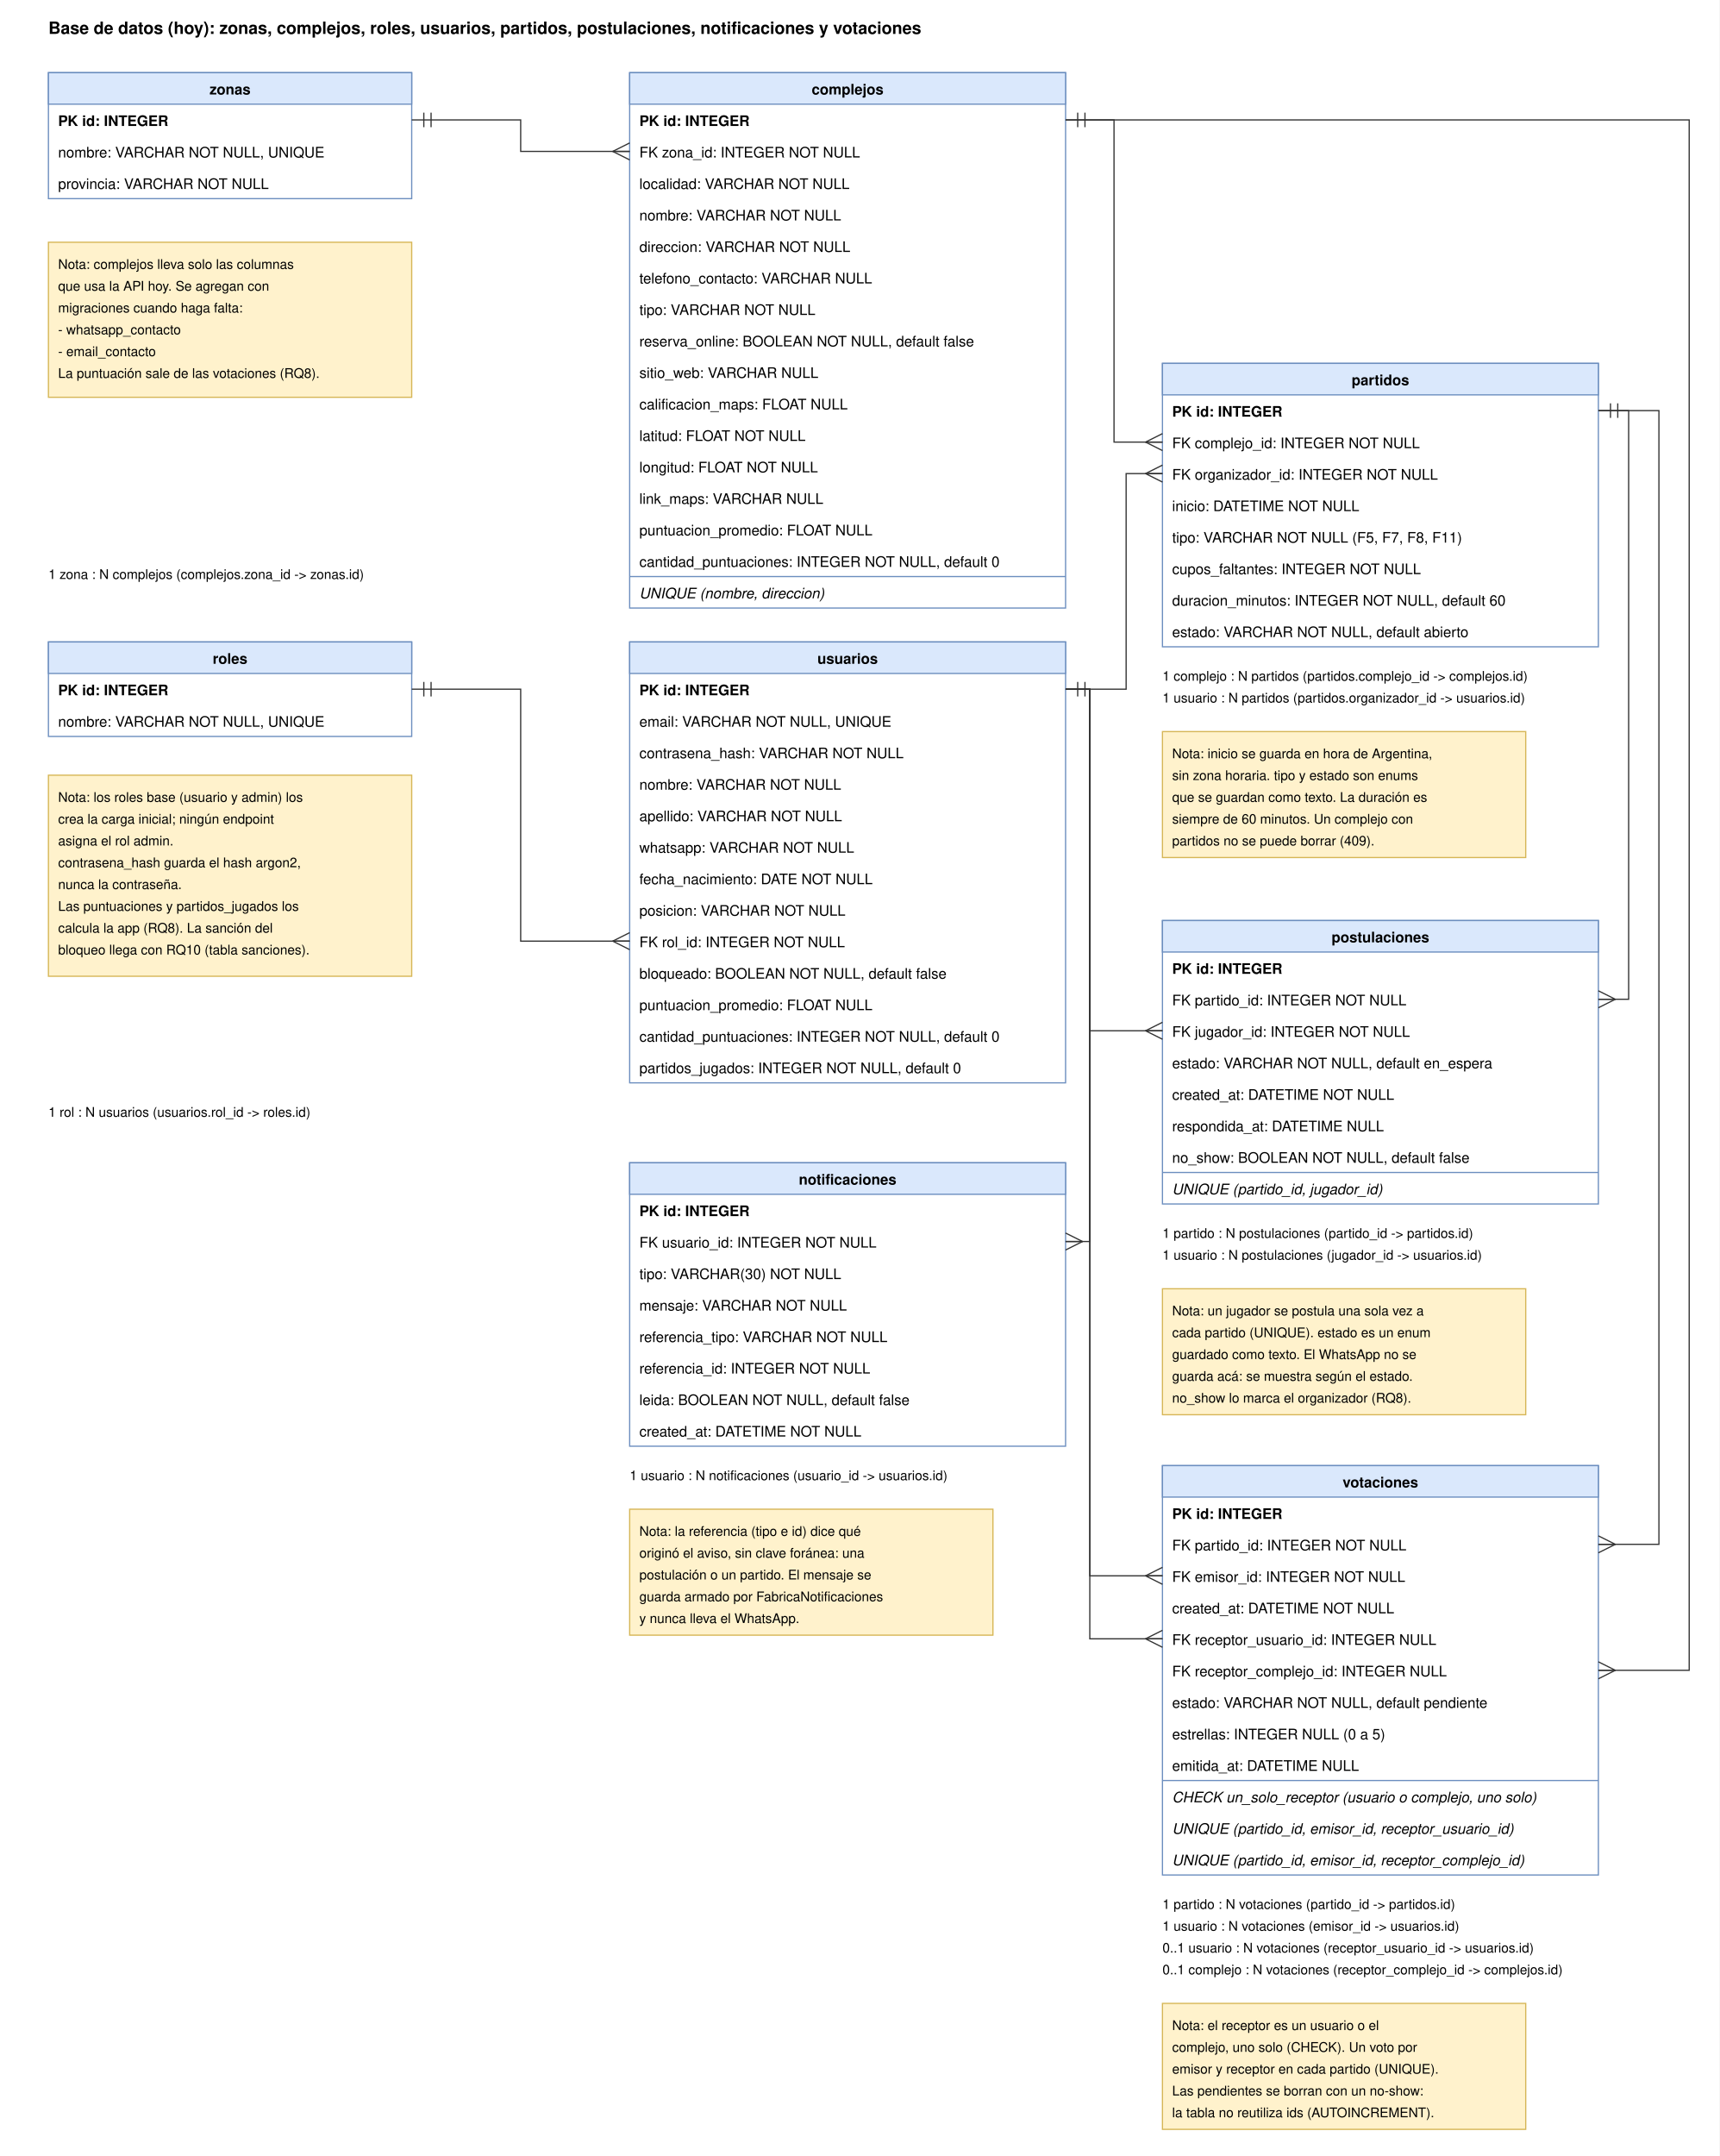
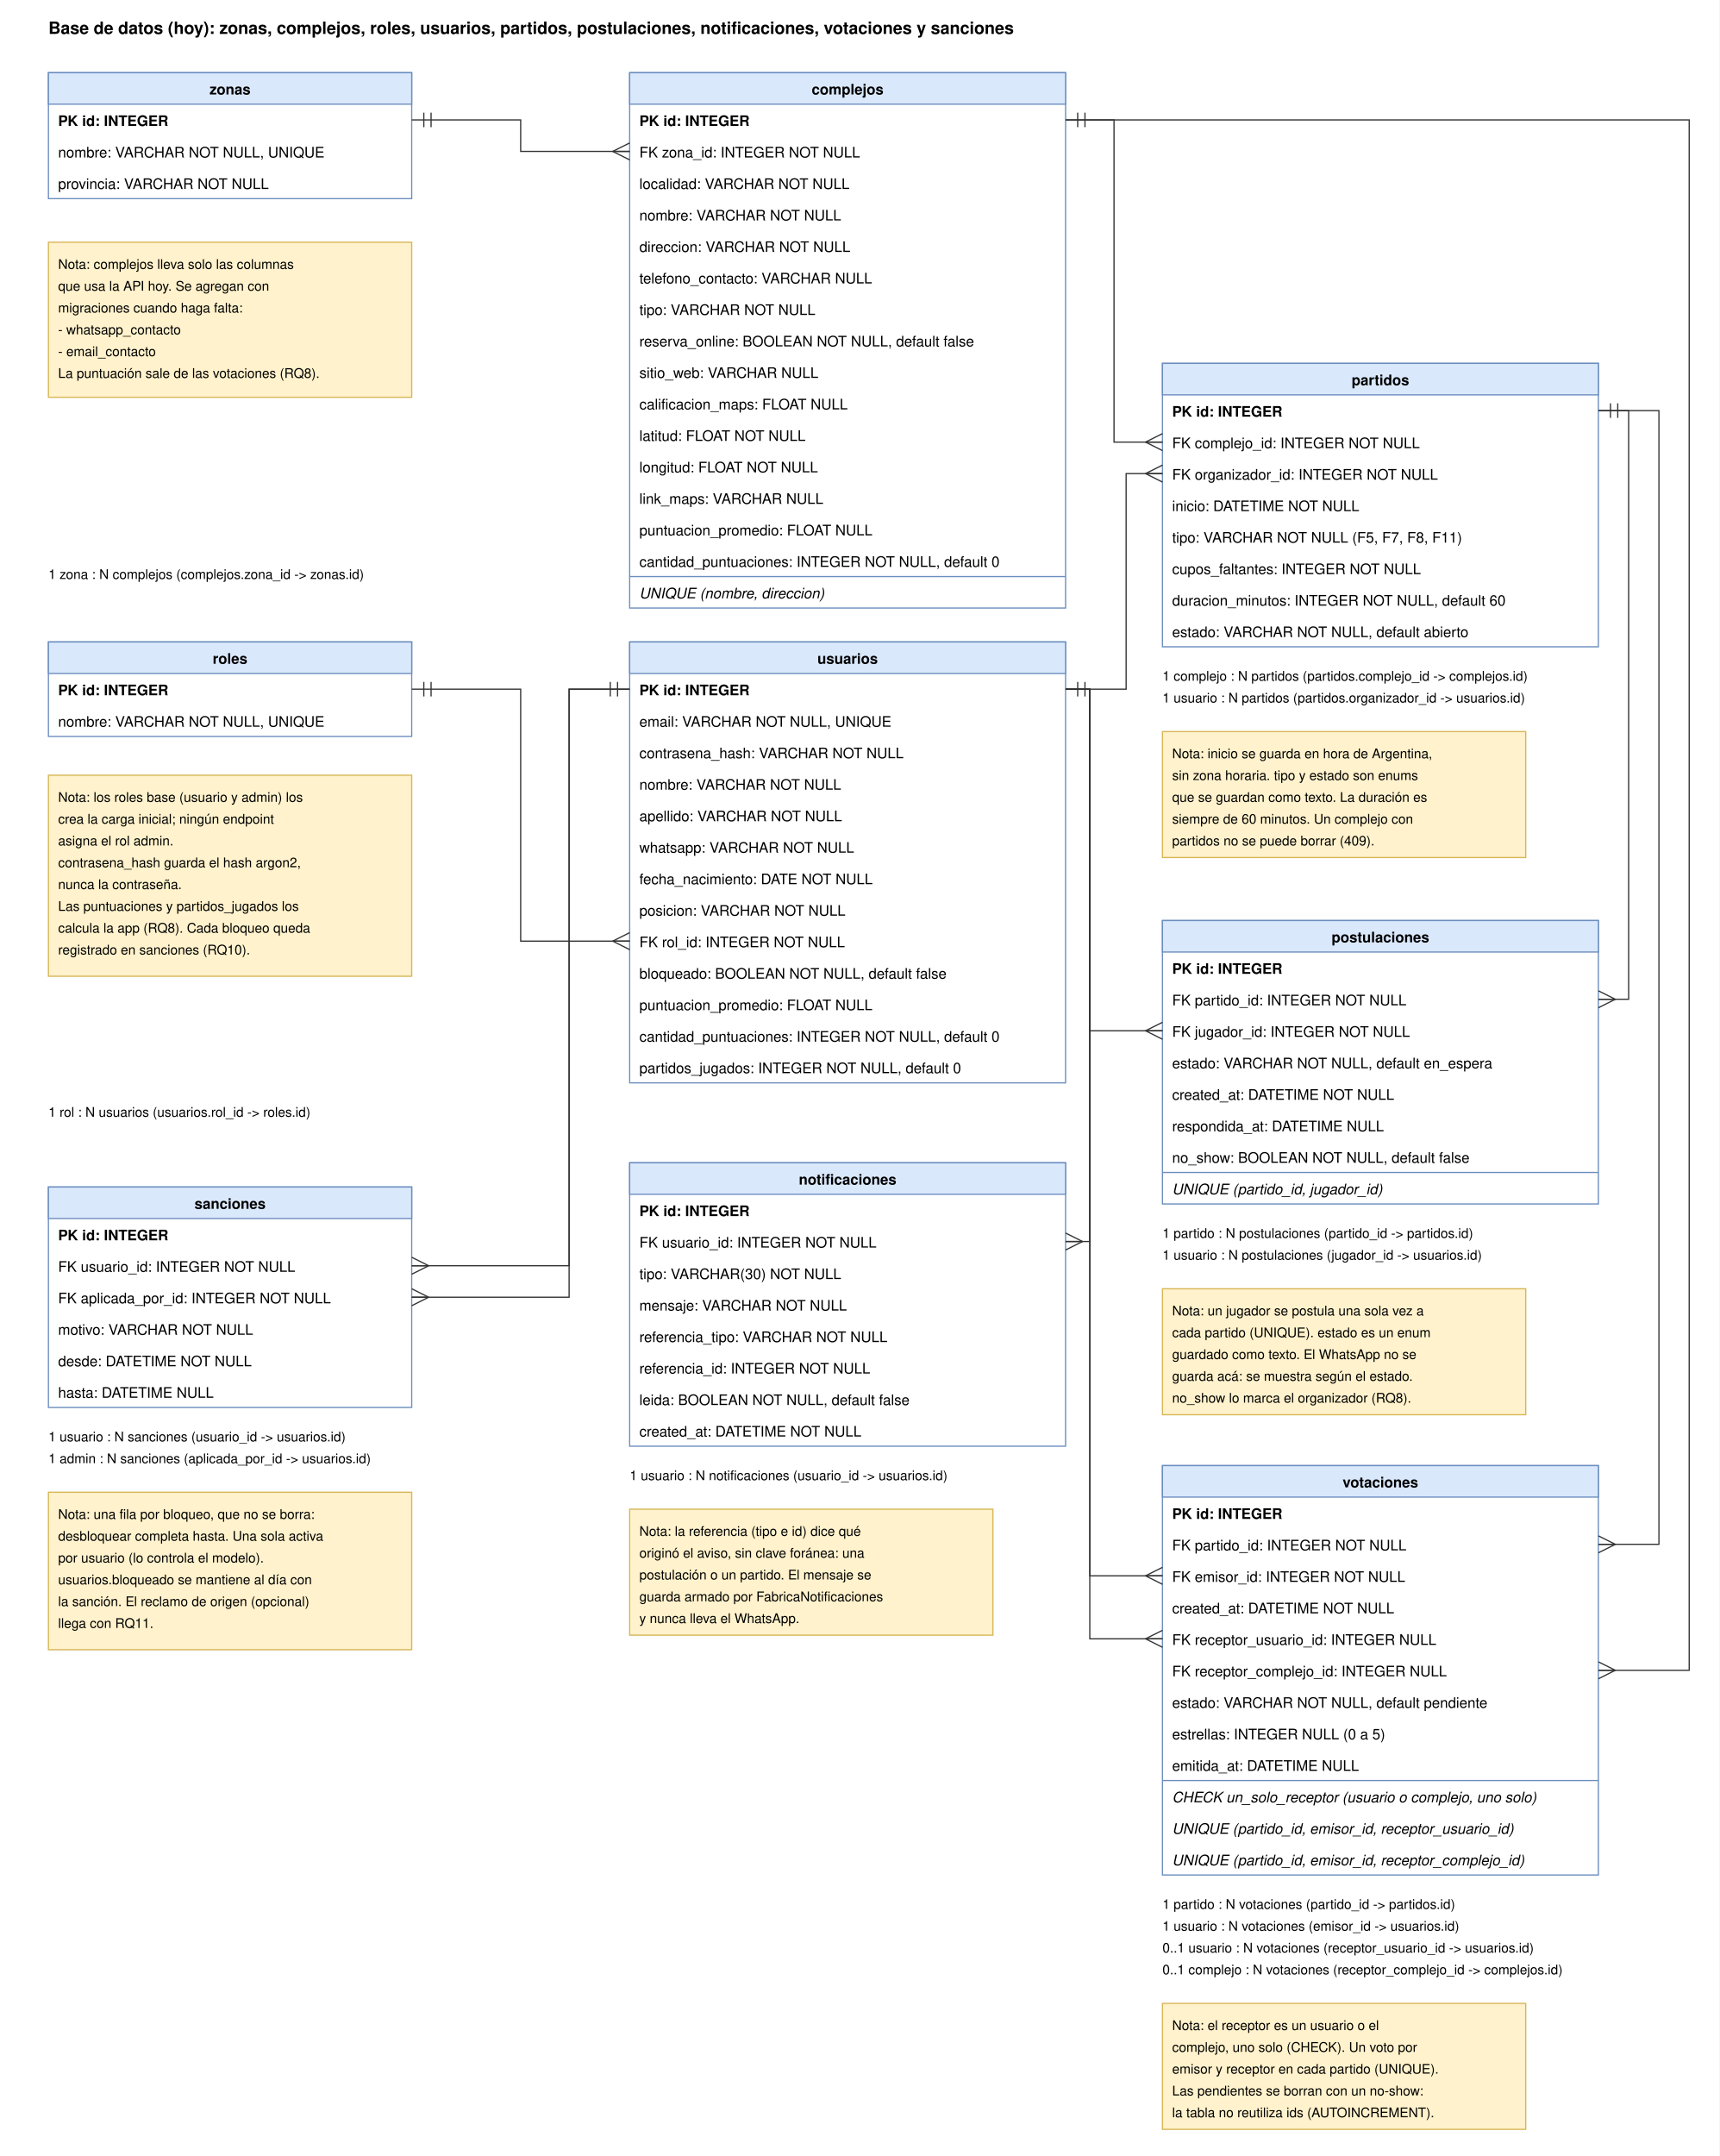
<svg xmlns="http://www.w3.org/2000/svg" width="1420" height="1780" viewBox="0 0 1420 1780" font-family="Helvetica, Arial, sans-serif" font-size="12">
  <rect width="100%" height="100%" fill="#ffffff" />
-   <text x="40" y="28" font-weight="bold" font-size="14">Base de datos (hoy): zonas, complejos, roles, usuarios, partidos, postulaciones, notificaciones y votaciones</text>
+   <text x="40" y="28" font-weight="bold" font-size="14">Base de datos (hoy): zonas, complejos, roles, usuarios, partidos, postulaciones, notificaciones, votaciones y sanciones</text>
  <rect x="40" y="60" width="300" height="104" fill="#ffffff" stroke="#6c8ebf" />
  <rect x="40" y="60" width="300" height="26" fill="#dae8fc" stroke="#6c8ebf" />
  <text x="190.0" y="78" text-anchor="middle" font-weight="bold">zonas</text>
  <text x="48" y="104" font-weight="bold">PK  id: INTEGER</text>
  <text x="48" y="130">nombre: VARCHAR  NOT NULL, UNIQUE</text>
  <text x="48" y="156">provincia: VARCHAR  NOT NULL</text>
  <rect x="520" y="60" width="360" height="442" fill="#ffffff" stroke="#6c8ebf" />
  <rect x="520" y="60" width="360" height="26" fill="#dae8fc" stroke="#6c8ebf" />
  <text x="700.0" y="78" text-anchor="middle" font-weight="bold">complejos</text>
  <text x="528" y="104" font-weight="bold">PK  id: INTEGER</text>
  <text x="528" y="130">FK  zona_id: INTEGER  NOT NULL</text>
  <text x="528" y="156">localidad: VARCHAR  NOT NULL</text>
  <text x="528" y="182">nombre: VARCHAR  NOT NULL</text>
  <text x="528" y="208">direccion: VARCHAR  NOT NULL</text>
  <text x="528" y="234">telefono_contacto: VARCHAR  NULL</text>
  <text x="528" y="260">tipo: VARCHAR  NOT NULL</text>
  <text x="528" y="286">reserva_online: BOOLEAN  NOT NULL, default false</text>
  <text x="528" y="312">sitio_web: VARCHAR  NULL</text>
  <text x="528" y="338">calificacion_maps: FLOAT  NULL</text>
  <text x="528" y="364">latitud: FLOAT  NOT NULL</text>
  <text x="528" y="390">longitud: FLOAT  NOT NULL</text>
  <text x="528" y="416">link_maps: VARCHAR  NULL</text>
  <text x="528" y="442">puntuacion_promedio: FLOAT  NULL</text>
  <text x="528" y="468">cantidad_puntuaciones: INTEGER  NOT NULL, default 0</text>
  <line x1="520" y1="476" x2="880" y2="476" stroke="#6c8ebf" />
  <text x="528" y="494" font-style="italic">UNIQUE (nombre, direccion)</text>
  <polyline points="340,99 430,99 430,125 520,125" fill="none" stroke="#333" />
  <line x1="350" y1="93" x2="350" y2="105" stroke="#333" />
  <line x1="356" y1="93" x2="356" y2="105" stroke="#333" />
  <line x1="506" y1="125" x2="520" y2="118" stroke="#333" />
  <line x1="506" y1="125" x2="520" y2="132" stroke="#333" />
  <line x1="506" y1="125" x2="520" y2="125" stroke="#333" />
  <text x="40" y="478" font-size="11">1 zona : N complejos (complejos.zona_id -&gt; zonas.id)</text>
  <rect x="40" y="200" width="300" height="128" fill="#fff2cc" stroke="#d6b656" />
  <text x="48" y="222" font-size="11">Nota: complejos lleva solo las columnas</text>
  <text x="48" y="240" font-size="11">que usa la API hoy. Se agregan con</text>
  <text x="48" y="258" font-size="11">migraciones cuando haga falta:</text>
  <text x="48" y="276" font-size="11">- whatsapp_contacto</text>
  <text x="48" y="294" font-size="11">- email_contacto</text>
  <text x="48" y="312" font-size="11">La puntuación sale de las votaciones (RQ8).</text>
  <rect x="40" y="530" width="300" height="78" fill="#ffffff" stroke="#6c8ebf" />
  <rect x="40" y="530" width="300" height="26" fill="#dae8fc" stroke="#6c8ebf" />
  <text x="190.0" y="548" text-anchor="middle" font-weight="bold">roles</text>
  <text x="48" y="574" font-weight="bold">PK  id: INTEGER</text>
  <text x="48" y="600">nombre: VARCHAR  NOT NULL, UNIQUE</text>
  <rect x="520" y="530" width="360" height="364" fill="#ffffff" stroke="#6c8ebf" />
  <rect x="520" y="530" width="360" height="26" fill="#dae8fc" stroke="#6c8ebf" />
  <text x="700.0" y="548" text-anchor="middle" font-weight="bold">usuarios</text>
  <text x="528" y="574" font-weight="bold">PK  id: INTEGER</text>
  <text x="528" y="600">email: VARCHAR  NOT NULL, UNIQUE</text>
  <text x="528" y="626">contrasena_hash: VARCHAR  NOT NULL</text>
  <text x="528" y="652">nombre: VARCHAR  NOT NULL</text>
  <text x="528" y="678">apellido: VARCHAR  NOT NULL</text>
  <text x="528" y="704">whatsapp: VARCHAR  NOT NULL</text>
  <text x="528" y="730">fecha_nacimiento: DATE  NOT NULL</text>
  <text x="528" y="756">posicion: VARCHAR  NOT NULL</text>
  <text x="528" y="782">FK  rol_id: INTEGER  NOT NULL</text>
  <text x="528" y="808">bloqueado: BOOLEAN  NOT NULL, default false</text>
  <text x="528" y="834">puntuacion_promedio: FLOAT  NULL</text>
  <text x="528" y="860">cantidad_puntuaciones: INTEGER  NOT NULL, default 0</text>
  <text x="528" y="886">partidos_jugados: INTEGER  NOT NULL, default 0</text>
  <polyline points="340,569 430,569 430,777 520,777" fill="none" stroke="#333" />
  <line x1="350" y1="563" x2="350" y2="575" stroke="#333" />
  <line x1="356" y1="563" x2="356" y2="575" stroke="#333" />
  <line x1="506" y1="777" x2="520" y2="770" stroke="#333" />
  <line x1="506" y1="777" x2="520" y2="784" stroke="#333" />
  <line x1="506" y1="777" x2="520" y2="777" stroke="#333" />
  <text x="40" y="922" font-size="11">1 rol : N usuarios (usuarios.rol_id -&gt; roles.id)</text>
  <rect x="40" y="640" width="300" height="166" fill="#fff2cc" stroke="#d6b656" />
  <text x="48" y="662" font-size="11">Nota: los roles base (usuario y admin) los</text>
  <text x="48" y="680" font-size="11">crea la carga inicial; ningún endpoint</text>
  <text x="48" y="698" font-size="11">asigna el rol admin.</text>
  <text x="48" y="716" font-size="11">contrasena_hash guarda el hash argon2,</text>
  <text x="48" y="734" font-size="11">nunca la contraseña.</text>
  <text x="48" y="752" font-size="11">Las puntuaciones y partidos_jugados los</text>
-   <text x="48" y="770" font-size="11">calcula la app (RQ8). La sanción del</text>
-   <text x="48" y="788" font-size="11">bloqueo llega con RQ10 (tabla sanciones).</text>
+   <text x="48" y="770" font-size="11">calcula la app (RQ8). Cada bloqueo queda</text>
+   <text x="48" y="788" font-size="11">registrado en sanciones (RQ10).</text>
  <rect x="960" y="300" width="360" height="234" fill="#ffffff" stroke="#6c8ebf" />
  <rect x="960" y="300" width="360" height="26" fill="#dae8fc" stroke="#6c8ebf" />
  <text x="1140.0" y="318" text-anchor="middle" font-weight="bold">partidos</text>
  <text x="968" y="344" font-weight="bold">PK  id: INTEGER</text>
  <text x="968" y="370">FK  complejo_id: INTEGER  NOT NULL</text>
  <text x="968" y="396">FK  organizador_id: INTEGER  NOT NULL</text>
  <text x="968" y="422">inicio: DATETIME  NOT NULL</text>
  <text x="968" y="448">tipo: VARCHAR  NOT NULL (F5, F7, F8, F11)</text>
  <text x="968" y="474">cupos_faltantes: INTEGER  NOT NULL</text>
  <text x="968" y="500">duracion_minutos: INTEGER  NOT NULL, default 60</text>
  <text x="968" y="526">estado: VARCHAR  NOT NULL, default abierto</text>
  <polyline points="880,99 920,99 920,365 960,365" fill="none" stroke="#333" />
  <line x1="890" y1="93" x2="890" y2="105" stroke="#333" />
  <line x1="896" y1="93" x2="896" y2="105" stroke="#333" />
  <line x1="946" y1="365" x2="960" y2="358" stroke="#333" />
  <line x1="946" y1="365" x2="960" y2="372" stroke="#333" />
  <line x1="946" y1="365" x2="960" y2="365" stroke="#333" />
  <polyline points="880,569 930,569 930,391 960,391" fill="none" stroke="#333" />
  <line x1="890" y1="563" x2="890" y2="575" stroke="#333" />
  <line x1="896" y1="563" x2="896" y2="575" stroke="#333" />
  <line x1="946" y1="391" x2="960" y2="384" stroke="#333" />
  <line x1="946" y1="391" x2="960" y2="398" stroke="#333" />
  <line x1="946" y1="391" x2="960" y2="391" stroke="#333" />
  <text x="960" y="562" font-size="11">1 complejo : N partidos (partidos.complejo_id -&gt; complejos.id)</text>
  <text x="960" y="580" font-size="11">1 usuario : N partidos (partidos.organizador_id -&gt; usuarios.id)</text>
  <rect x="960" y="604" width="300" height="104" fill="#fff2cc" stroke="#d6b656" />
  <text x="968" y="626" font-size="11">Nota: inicio se guarda en hora de Argentina,</text>
  <text x="968" y="644" font-size="11">sin zona horaria. tipo y estado son enums</text>
  <text x="968" y="662" font-size="11">que se guardan como texto. La duración es</text>
  <text x="968" y="680" font-size="11">siempre de 60 minutos. Un complejo con</text>
  <text x="968" y="698" font-size="11">partidos no se puede borrar (409).</text>
  <rect x="960" y="760" width="360" height="234" fill="#ffffff" stroke="#6c8ebf" />
  <rect x="960" y="760" width="360" height="26" fill="#dae8fc" stroke="#6c8ebf" />
  <text x="1140.0" y="778" text-anchor="middle" font-weight="bold">postulaciones</text>
  <text x="968" y="804" font-weight="bold">PK  id: INTEGER</text>
  <text x="968" y="830">FK  partido_id: INTEGER  NOT NULL</text>
  <text x="968" y="856">FK  jugador_id: INTEGER  NOT NULL</text>
  <text x="968" y="882">estado: VARCHAR  NOT NULL, default en_espera</text>
  <text x="968" y="908">created_at: DATETIME  NOT NULL</text>
  <text x="968" y="934">respondida_at: DATETIME  NULL</text>
  <text x="968" y="960">no_show: BOOLEAN  NOT NULL, default false</text>
  <line x1="960" y1="968" x2="1320" y2="968" stroke="#6c8ebf" />
  <text x="968" y="986" font-style="italic">UNIQUE (partido_id, jugador_id)</text>
  <polyline points="1320,339 1345,339 1345,825 1320,825" fill="none" stroke="#333" />
  <line x1="1330" y1="333" x2="1330" y2="345" stroke="#333" />
  <line x1="1336" y1="333" x2="1336" y2="345" stroke="#333" />
  <line x1="1334" y1="825" x2="1320" y2="818" stroke="#333" />
  <line x1="1334" y1="825" x2="1320" y2="832" stroke="#333" />
  <line x1="1334" y1="825" x2="1320" y2="825" stroke="#333" />
  <polyline points="880,569 900,569 900,851 960,851" fill="none" stroke="#333" />
  <line x1="946" y1="851" x2="960" y2="844" stroke="#333" />
  <line x1="946" y1="851" x2="960" y2="858" stroke="#333" />
  <line x1="946" y1="851" x2="960" y2="851" stroke="#333" />
  <text x="960" y="1022" font-size="11">1 partido : N postulaciones (partido_id -&gt; partidos.id)</text>
  <text x="960" y="1040" font-size="11">1 usuario : N postulaciones (jugador_id -&gt; usuarios.id)</text>
  <rect x="960" y="1064" width="300" height="104" fill="#fff2cc" stroke="#d6b656" />
  <text x="968" y="1086" font-size="11">Nota: un jugador se postula una sola vez a</text>
  <text x="968" y="1104" font-size="11">cada partido (UNIQUE). estado es un enum</text>
  <text x="968" y="1122" font-size="11">guardado como texto. El WhatsApp no se</text>
  <text x="968" y="1140" font-size="11">guarda acá: se muestra según el estado.</text>
  <text x="968" y="1158" font-size="11">no_show lo marca el organizador (RQ8).</text>
  <rect x="520" y="960" width="360" height="234" fill="#ffffff" stroke="#6c8ebf" />
  <rect x="520" y="960" width="360" height="26" fill="#dae8fc" stroke="#6c8ebf" />
  <text x="700.0" y="978" text-anchor="middle" font-weight="bold">notificaciones</text>
  <text x="528" y="1004" font-weight="bold">PK  id: INTEGER</text>
  <text x="528" y="1030">FK  usuario_id: INTEGER  NOT NULL</text>
  <text x="528" y="1056">tipo: VARCHAR(30)  NOT NULL</text>
  <text x="528" y="1082">mensaje: VARCHAR  NOT NULL</text>
  <text x="528" y="1108">referencia_tipo: VARCHAR  NOT NULL</text>
  <text x="528" y="1134">referencia_id: INTEGER  NOT NULL</text>
  <text x="528" y="1160">leida: BOOLEAN  NOT NULL, default false</text>
  <text x="528" y="1186">created_at: DATETIME  NOT NULL</text>
  <polyline points="880,569 900,569 900,1025 880,1025" fill="none" stroke="#333" />
  <line x1="894" y1="1025" x2="880" y2="1018" stroke="#333" />
  <line x1="894" y1="1025" x2="880" y2="1032" stroke="#333" />
  <line x1="894" y1="1025" x2="880" y2="1025" stroke="#333" />
  <text x="520" y="1222" font-size="11">1 usuario : N notificaciones (usuario_id -&gt; usuarios.id)</text>
  <rect x="520" y="1246" width="300" height="104" fill="#fff2cc" stroke="#d6b656" />
  <text x="528" y="1268" font-size="11">Nota: la referencia (tipo e id) dice qué</text>
  <text x="528" y="1286" font-size="11">originó el aviso, sin clave foránea: una</text>
  <text x="528" y="1304" font-size="11">postulación o un partido. El mensaje se</text>
  <text x="528" y="1322" font-size="11">guarda armado por FabricaNotificaciones</text>
  <text x="528" y="1340" font-size="11">y nunca lleva el WhatsApp.</text>
  <rect x="960" y="1210" width="360" height="338" fill="#ffffff" stroke="#6c8ebf" />
  <rect x="960" y="1210" width="360" height="26" fill="#dae8fc" stroke="#6c8ebf" />
  <text x="1140.0" y="1228" text-anchor="middle" font-weight="bold">votaciones</text>
  <text x="968" y="1254" font-weight="bold">PK  id: INTEGER</text>
  <text x="968" y="1280">FK  partido_id: INTEGER  NOT NULL</text>
  <text x="968" y="1306">FK  emisor_id: INTEGER  NOT NULL</text>
  <text x="968" y="1332">created_at: DATETIME  NOT NULL</text>
  <text x="968" y="1358">FK  receptor_usuario_id: INTEGER  NULL</text>
  <text x="968" y="1384">FK  receptor_complejo_id: INTEGER  NULL</text>
  <text x="968" y="1410">estado: VARCHAR  NOT NULL, default pendiente</text>
  <text x="968" y="1436">estrellas: INTEGER  NULL (0 a 5)</text>
  <text x="968" y="1462">emitida_at: DATETIME  NULL</text>
  <line x1="960" y1="1470" x2="1320" y2="1470" stroke="#6c8ebf" />
  <text x="968" y="1488" font-style="italic">CHECK un_solo_receptor (usuario o complejo, uno solo)</text>
  <text x="968" y="1514" font-style="italic">UNIQUE (partido_id, emisor_id, receptor_usuario_id)</text>
  <text x="968" y="1540" font-style="italic">UNIQUE (partido_id, emisor_id, receptor_complejo_id)</text>
  <polyline points="1320,339 1370,339 1370,1275 1320,1275" fill="none" stroke="#333" />
  <line x1="1334" y1="1275" x2="1320" y2="1268" stroke="#333" />
  <line x1="1334" y1="1275" x2="1320" y2="1282" stroke="#333" />
  <line x1="1334" y1="1275" x2="1320" y2="1275" stroke="#333" />
  <polyline points="880,569 900,569 900,1301 960,1301" fill="none" stroke="#333" />
  <line x1="946" y1="1301" x2="960" y2="1294" stroke="#333" />
  <line x1="946" y1="1301" x2="960" y2="1308" stroke="#333" />
  <line x1="946" y1="1301" x2="960" y2="1301" stroke="#333" />
  <polyline points="880,569 900,569 900,1353 960,1353" fill="none" stroke="#333" />
  <line x1="946" y1="1353" x2="960" y2="1346" stroke="#333" />
  <line x1="946" y1="1353" x2="960" y2="1360" stroke="#333" />
  <line x1="946" y1="1353" x2="960" y2="1353" stroke="#333" />
  <polyline points="880,99 1395,99 1395,1379 1320,1379" fill="none" stroke="#333" />
  <line x1="1334" y1="1379" x2="1320" y2="1372" stroke="#333" />
  <line x1="1334" y1="1379" x2="1320" y2="1386" stroke="#333" />
  <line x1="1334" y1="1379" x2="1320" y2="1379" stroke="#333" />
  <text x="960" y="1576" font-size="11">1 partido : N votaciones (partido_id -&gt; partidos.id)</text>
  <text x="960" y="1594" font-size="11">1 usuario : N votaciones (emisor_id -&gt; usuarios.id)</text>
  <text x="960" y="1612" font-size="11">0..1 usuario : N votaciones (receptor_usuario_id -&gt; usuarios.id)</text>
  <text x="960" y="1630" font-size="11">0..1 complejo : N votaciones (receptor_complejo_id -&gt; complejos.id)</text>
  <rect x="960" y="1654" width="300" height="104" fill="#fff2cc" stroke="#d6b656" />
  <text x="968" y="1676" font-size="11">Nota: el receptor es un usuario o el</text>
  <text x="968" y="1694" font-size="11">complejo, uno solo (CHECK). Un voto por</text>
  <text x="968" y="1712" font-size="11">emisor y receptor en cada partido (UNIQUE).</text>
  <text x="968" y="1730" font-size="11">Las pendientes se borran con un no-show:</text>
  <text x="968" y="1748" font-size="11">la tabla no reutiliza ids (AUTOINCREMENT).</text>
+   <rect x="40" y="980" width="300" height="182" fill="#ffffff" stroke="#6c8ebf" />
+   <rect x="40" y="980" width="300" height="26" fill="#dae8fc" stroke="#6c8ebf" />
+   <text x="190.0" y="998" text-anchor="middle" font-weight="bold">sanciones</text>
+   <text x="48" y="1024" font-weight="bold">PK  id: INTEGER</text>
+   <text x="48" y="1050">FK  usuario_id: INTEGER  NOT NULL</text>
+   <text x="48" y="1076">FK  aplicada_por_id: INTEGER  NOT NULL</text>
+   <text x="48" y="1102">motivo: VARCHAR  NOT NULL</text>
+   <text x="48" y="1128">desde: DATETIME  NOT NULL</text>
+   <text x="48" y="1154">hasta: DATETIME  NULL</text>
+   <line x1="510" y1="563" x2="510" y2="575" stroke="#333" />
+   <line x1="504" y1="563" x2="504" y2="575" stroke="#333" />
+   <polyline points="520,569 470,569 470,1045 340,1045" fill="none" stroke="#333" />
+   <line x1="354" y1="1045" x2="340" y2="1038" stroke="#333" />
+   <line x1="354" y1="1045" x2="340" y2="1052" stroke="#333" />
+   <line x1="354" y1="1045" x2="340" y2="1045" stroke="#333" />
+   <polyline points="520,569 470,569 470,1071 340,1071" fill="none" stroke="#333" />
+   <line x1="354" y1="1071" x2="340" y2="1064" stroke="#333" />
+   <line x1="354" y1="1071" x2="340" y2="1078" stroke="#333" />
+   <line x1="354" y1="1071" x2="340" y2="1071" stroke="#333" />
+   <text x="40" y="1190" font-size="11">1 usuario : N sanciones (usuario_id -&gt; usuarios.id)</text>
+   <text x="40" y="1208" font-size="11">1 admin : N sanciones (aplicada_por_id -&gt; usuarios.id)</text>
+   <rect x="40" y="1232" width="300" height="130" fill="#fff2cc" stroke="#d6b656" />
+   <text x="48" y="1254" font-size="11">Nota: una fila por bloqueo, que no se borra:</text>
+   <text x="48" y="1272" font-size="11">desbloquear completa hasta. Una sola activa</text>
+   <text x="48" y="1290" font-size="11">por usuario (lo controla el modelo).</text>
+   <text x="48" y="1308" font-size="11">usuarios.bloqueado se mantiene al día con</text>
+   <text x="48" y="1326" font-size="11">la sanción. El reclamo de origen (opcional)</text>
+   <text x="48" y="1344" font-size="11">llega con RQ11.</text>
</svg>
